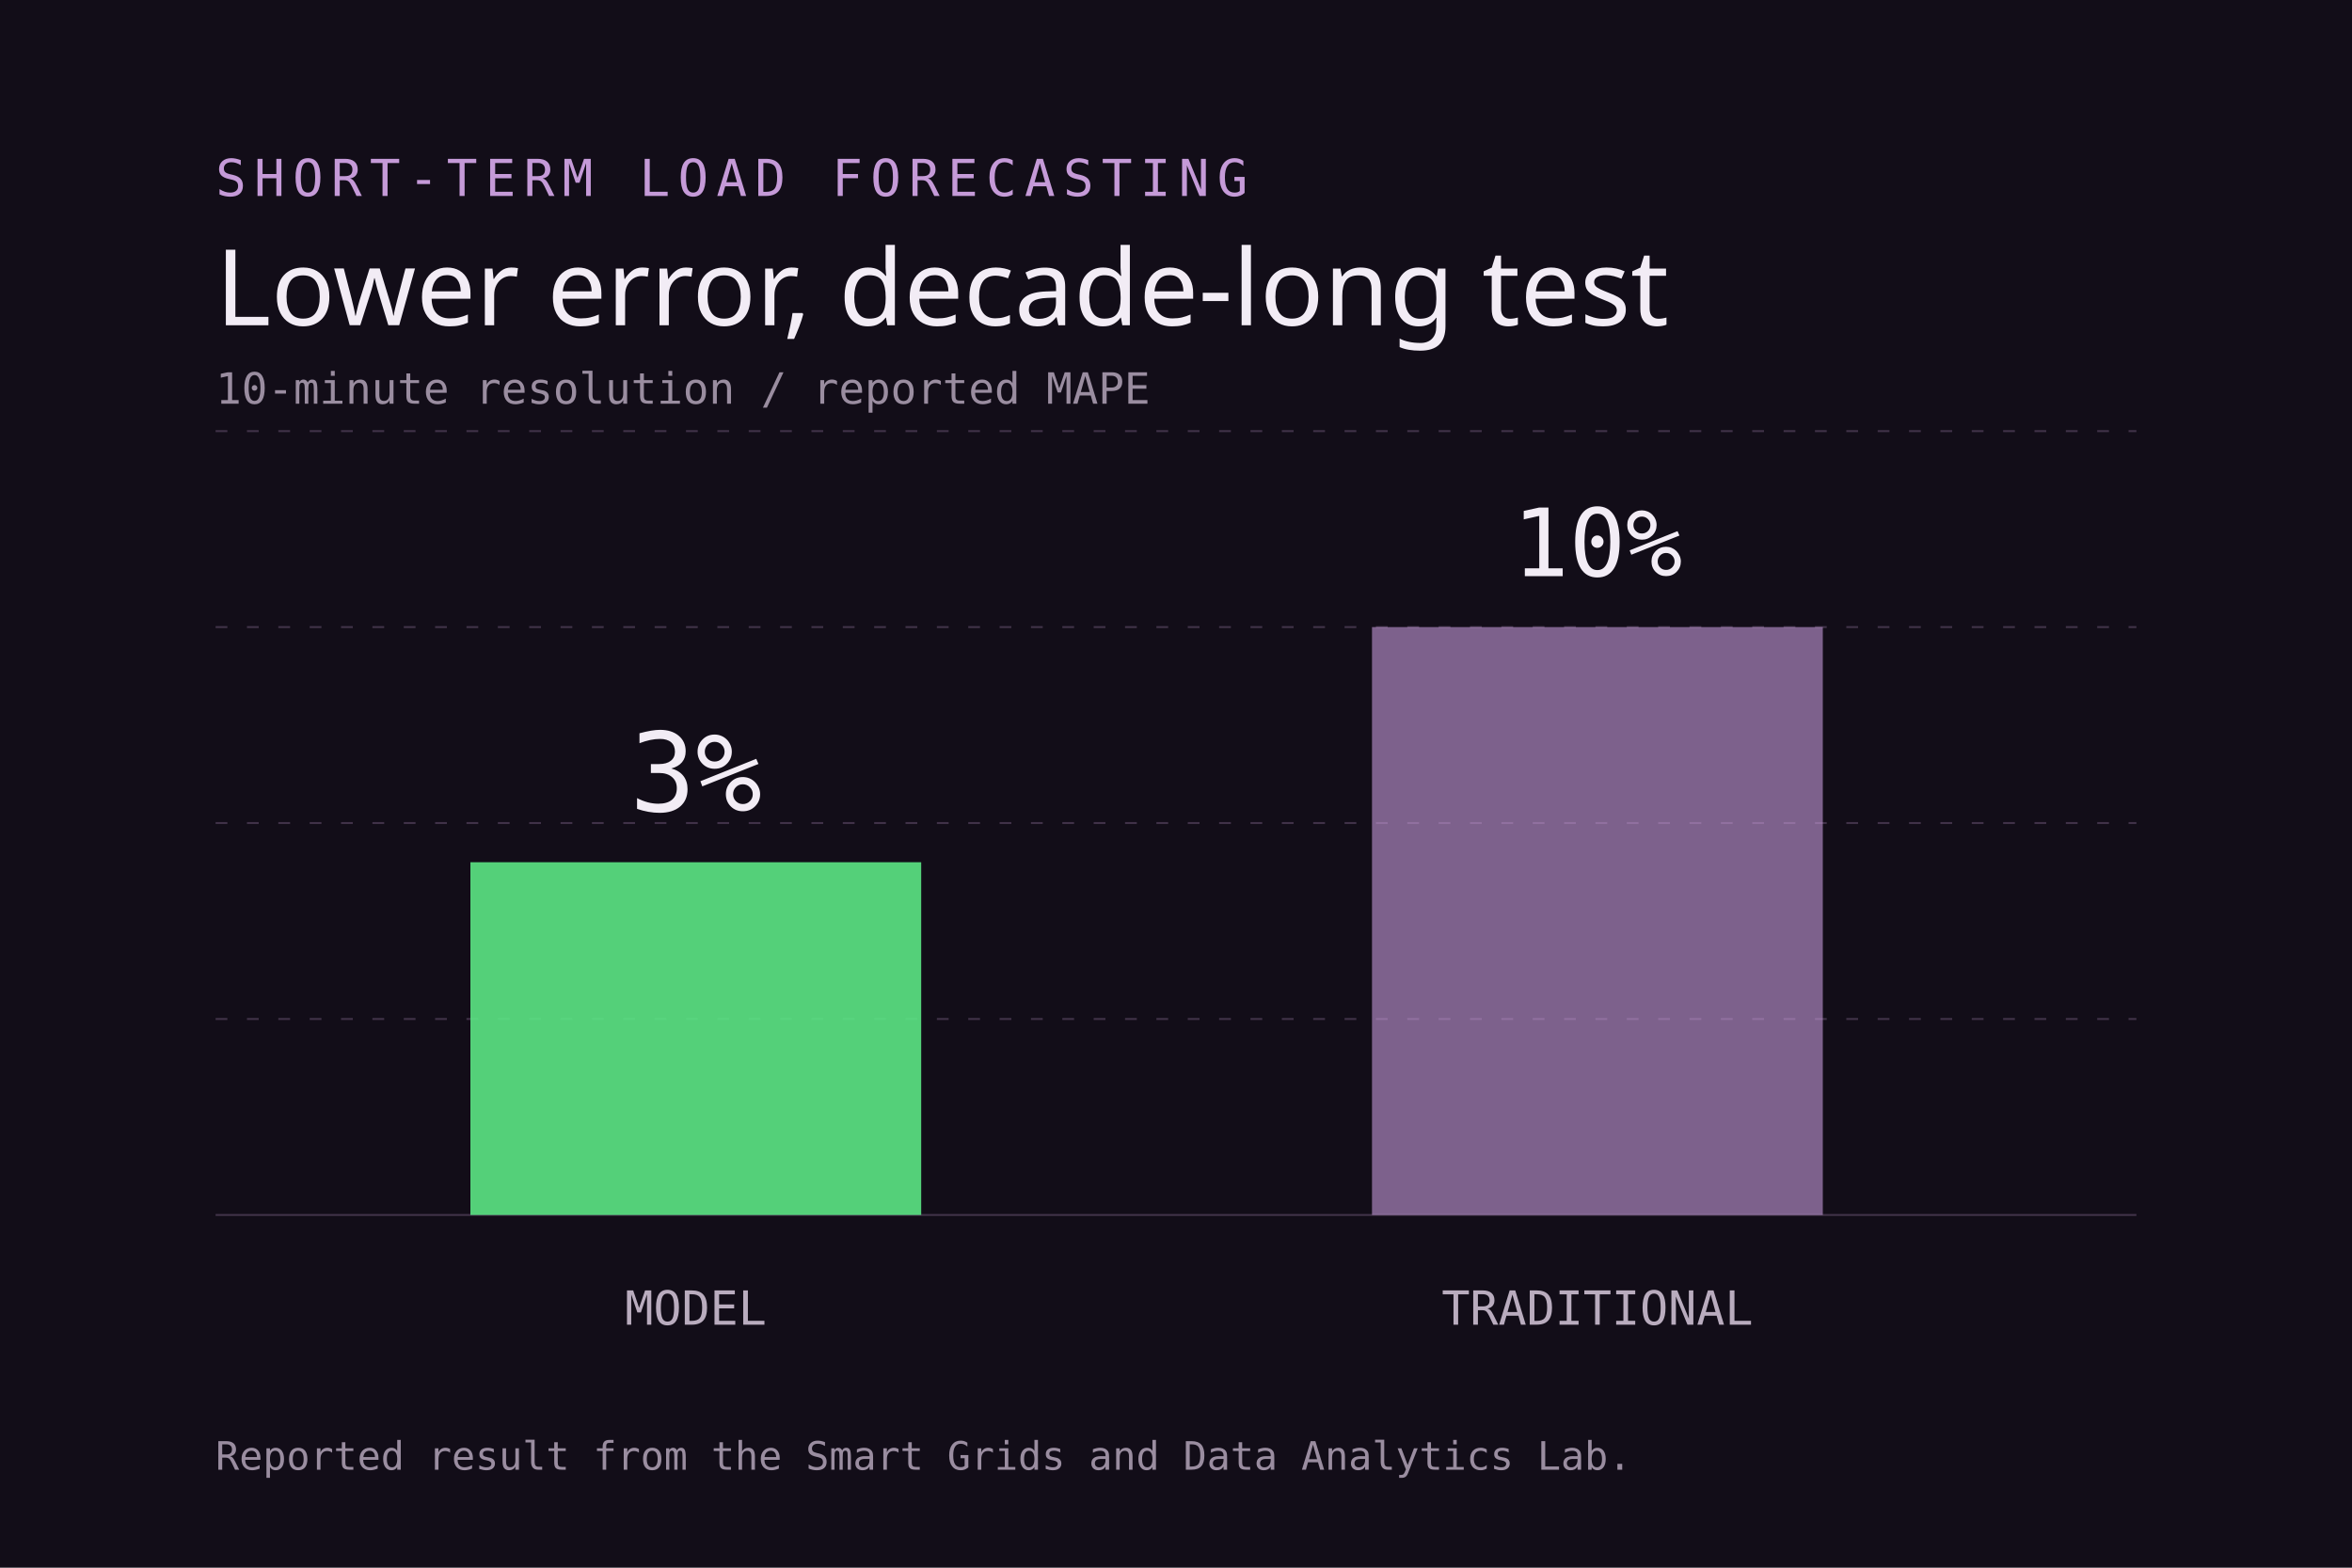
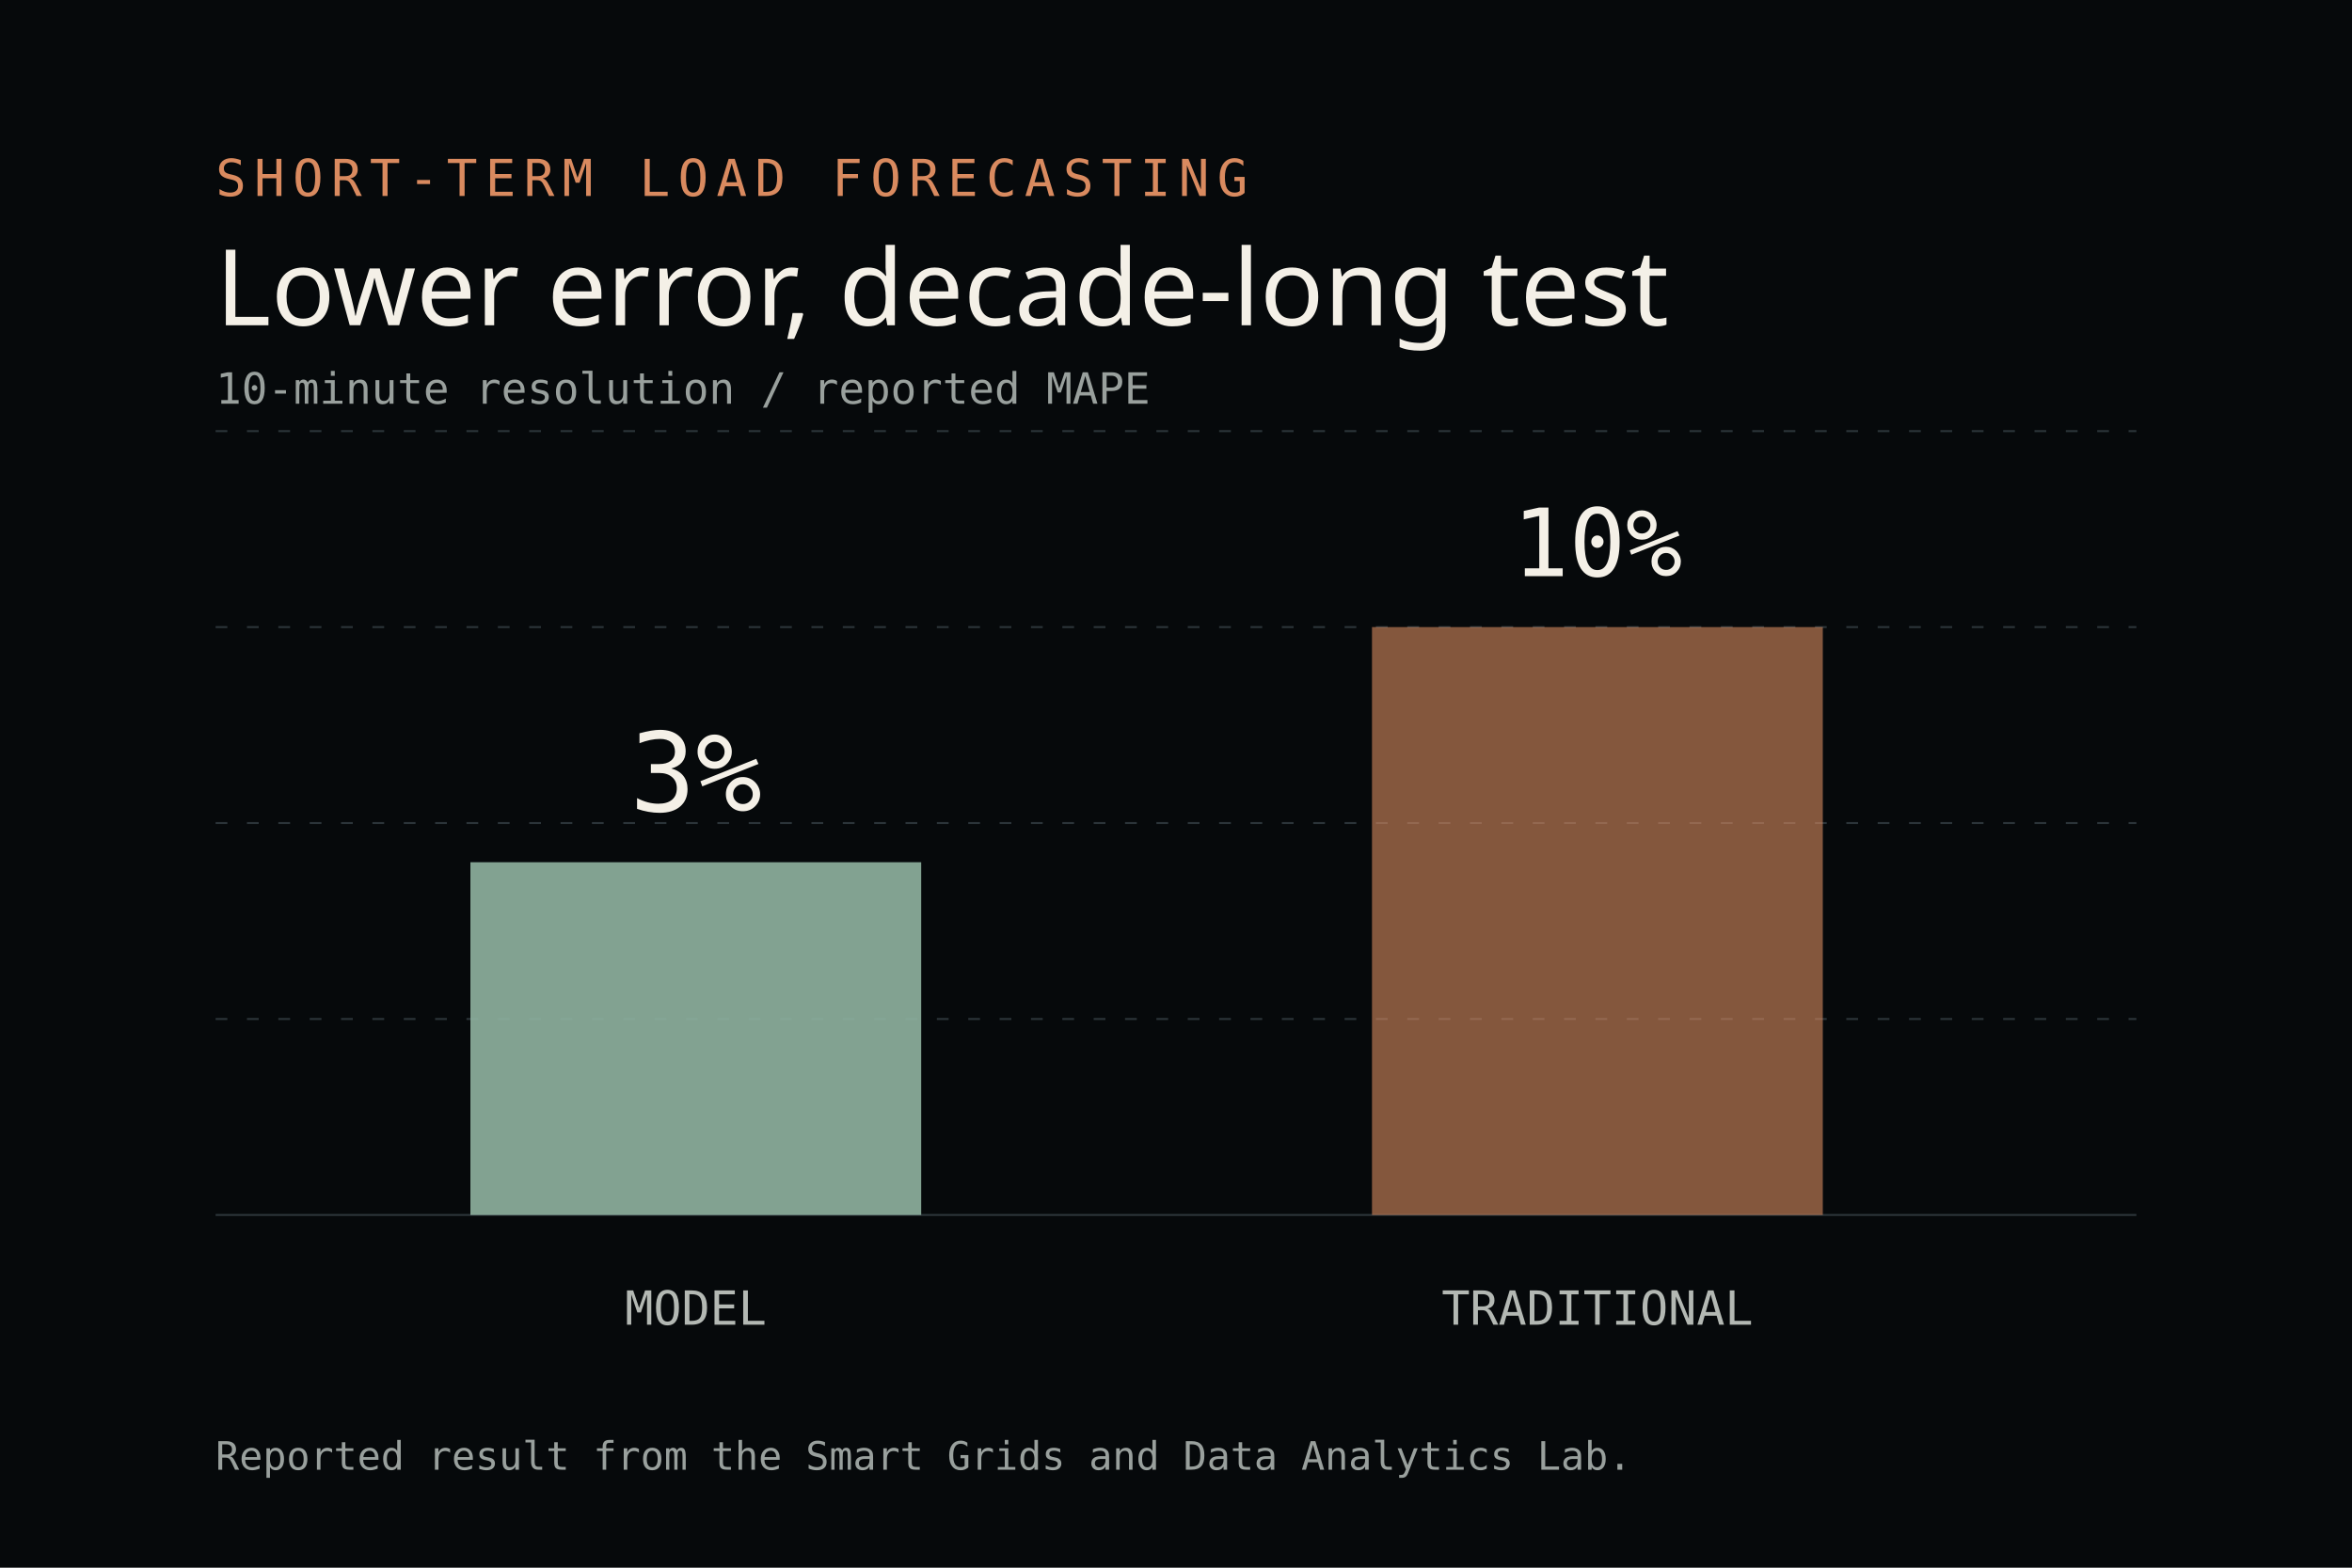
<svg xmlns="http://www.w3.org/2000/svg" viewBox="0 0 1200 800" role="img" aria-labelledby="forecast-thumb-title forecast-thumb-desc">
-   <rect width="1200" height="800" fill="#120d18" />
-   <g stroke="#403248" stroke-width="1">
+   <rect width="1200" height="800" fill="#06090b" />
+   <g stroke="#2b3439" stroke-width="1">
    <line x1="110" y1="620" x2="1090" y2="620" />
    <line x1="110" y1="520" x2="1090" y2="520" stroke-dasharray="6 10" />
    <line x1="110" y1="420" x2="1090" y2="420" stroke-dasharray="6 10" />
    <line x1="110" y1="320" x2="1090" y2="320" stroke-dasharray="6 10" />
    <line x1="110" y1="220" x2="1090" y2="220" stroke-dasharray="6 10" />
  </g>
-   <text x="110" y="100" fill="#c59ad8" font-family="monospace" font-size="26" letter-spacing="4">SHORT-TERM LOAD FORECASTING</text>
-   <text x="110" y="166" fill="#f2ecf5" font-family="sans-serif" font-size="54">Lower error, decade-long test</text>
-   <text x="110" y="206" fill="#9a8da0" font-family="monospace" font-size="22">10-minute resolution / reported MAPE</text>
+   <text x="110" y="100" fill="#d98a5f" font-family="monospace" font-size="26" letter-spacing="4">SHORT-TERM LOAD FORECASTING</text>
+   <text x="110" y="166" fill="#f4f0e7" font-family="sans-serif" font-size="54">Lower error, decade-long test</text>
+   <text x="110" y="206" fill="#99a09d" font-family="monospace" font-size="22">10-minute resolution / reported MAPE</text>
  <g>
-     <rect x="240" y="440" width="230" height="180" fill="#5be584" opacity="0.9" />
-     <rect x="700" y="320" width="230" height="300" fill="#c59ad8" opacity="0.6" />
-     <text x="355" y="414" fill="#f2ecf5" font-family="monospace" font-size="56" text-anchor="middle">3%</text>
-     <text x="815" y="294" fill="#f2ecf5" font-family="monospace" font-size="48" text-anchor="middle">10%</text>
-     <text x="355" y="676" fill="#b9acbe" font-family="monospace" font-size="24" text-anchor="middle">MODEL</text>
-     <text x="815" y="676" fill="#b9acbe" font-family="monospace" font-size="24" text-anchor="middle">TRADITIONAL</text>
+     <rect x="240" y="440" width="230" height="180" fill="#8fb3a0" opacity="0.9" />
+     <rect x="700" y="320" width="230" height="300" fill="#d98a5f" opacity="0.6" />
+     <text x="355" y="414" fill="#f4f0e7" font-family="monospace" font-size="56" text-anchor="middle">3%</text>
+     <text x="815" y="294" fill="#f4f0e7" font-family="monospace" font-size="48" text-anchor="middle">10%</text>
+     <text x="355" y="676" fill="#b3b8b3" font-family="monospace" font-size="24" text-anchor="middle">MODEL</text>
+     <text x="815" y="676" fill="#b3b8b3" font-family="monospace" font-size="24" text-anchor="middle">TRADITIONAL</text>
  </g>
-   <text x="110" y="750" fill="#9a8da0" font-family="monospace" font-size="20">Reported result from the Smart Grids and Data Analytics Lab.</text>
+   <text x="110" y="750" fill="#99a09d" font-family="monospace" font-size="20">Reported result from the Smart Grids and Data Analytics Lab.</text>
</svg>
